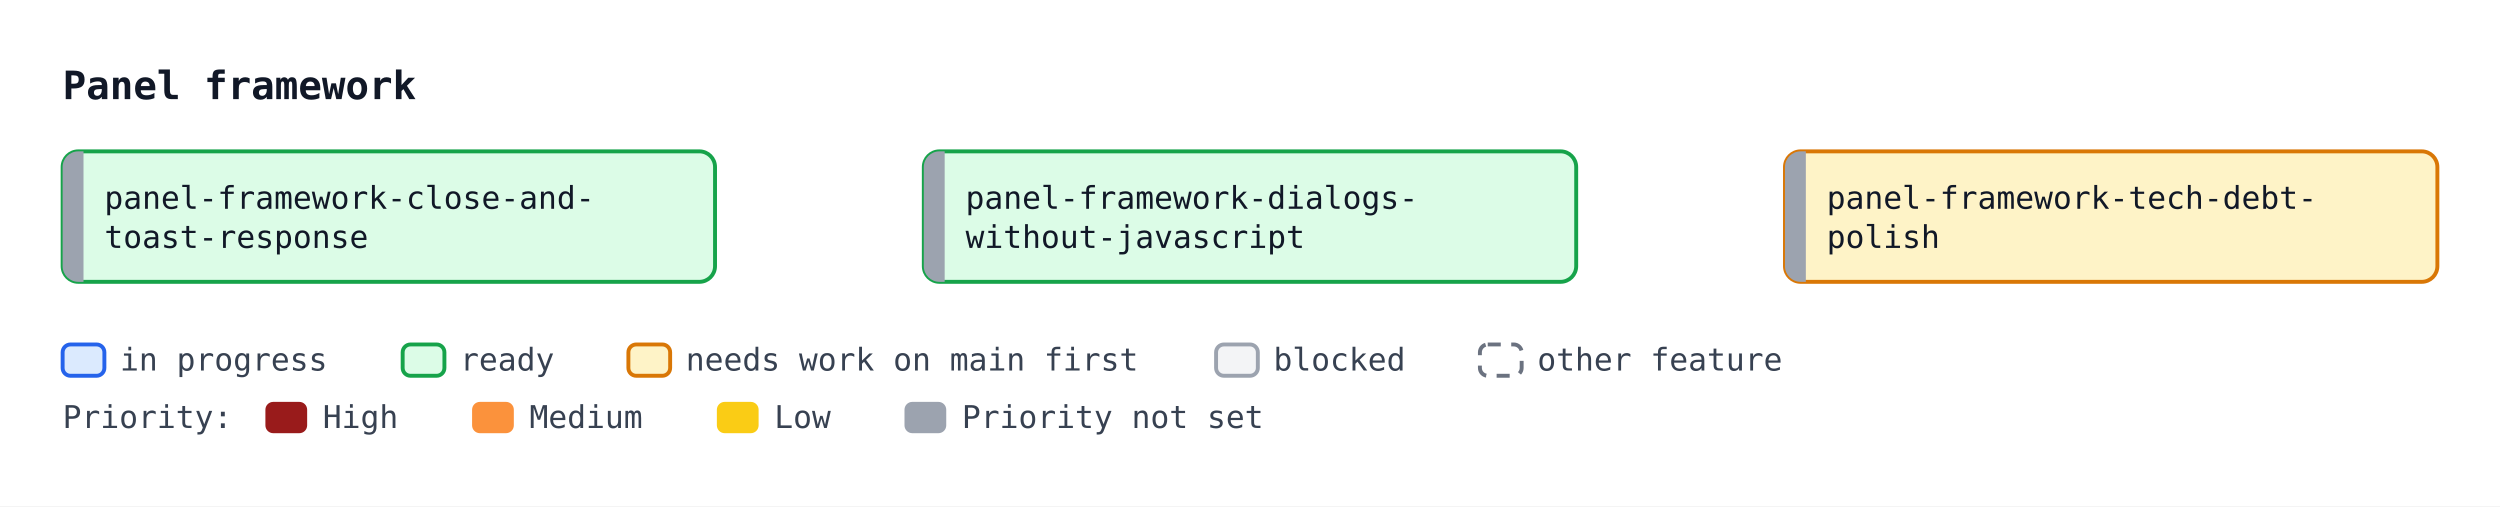
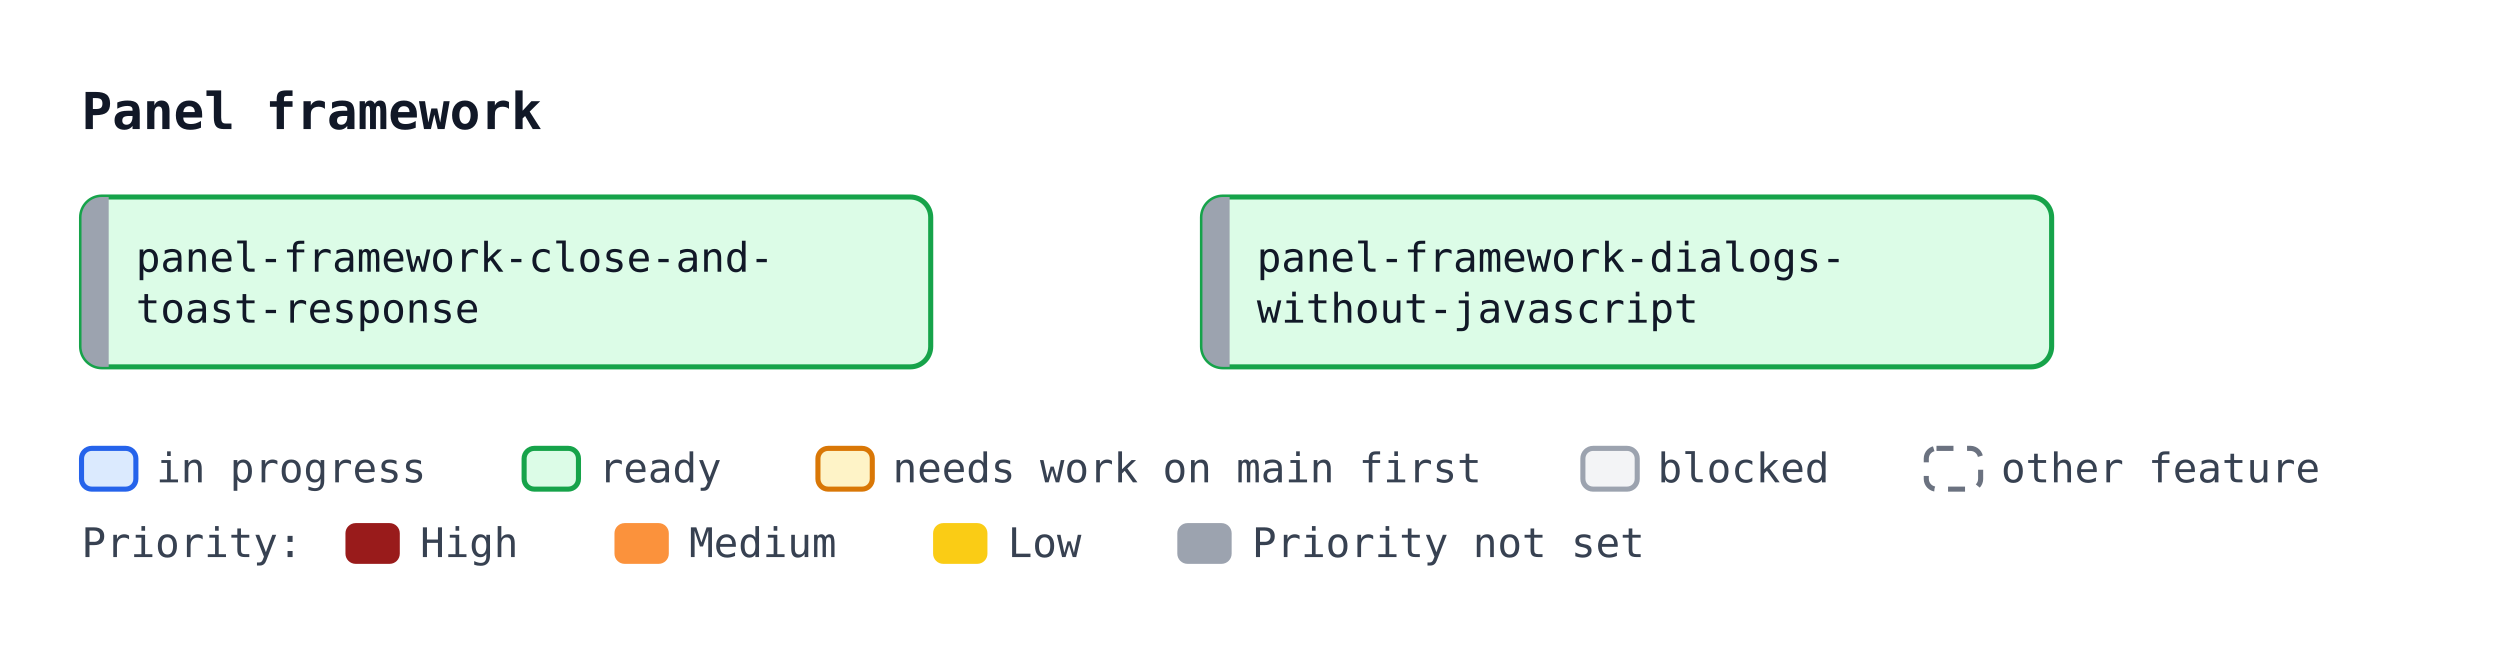
- <svg xmlns="http://www.w3.org/2000/svg" width="958" height="194" viewBox="0 0 958 194" font-family="ui-monospace, SFMono-Regular, Menlo, Consolas, monospace" font-size="12">
+ <svg xmlns="http://www.w3.org/2000/svg" width="736" height="194" viewBox="0 0 736 194" font-family="ui-monospace, SFMono-Regular, Menlo, Consolas, monospace" font-size="12">
  <defs>
    <marker id="arrow" viewBox="0 0 10 10" refX="10" refY="5" markerWidth="7" markerHeight="7" orient="auto-start-reverse">
      <path d="M0,0 L10,5 L0,10 z" fill="#4b5563" />
    </marker>
  </defs>
-   <rect width="958" height="194" fill="#ffffff" />
+   <rect width="736" height="194" fill="#ffffff" />
  <text x="24" y="38" font-size="15" font-weight="bold" fill="#111827">Panel framework</text>
  <rect x="24.0" y="58.0" width="250" height="50" rx="6" fill="#dcfce7" stroke="#16a34a" stroke-width="1.5" />
  <path d="M32.0,58.0 H30.0 A6,6 0 0 0 24.0,64.0 V102.0 A6,6 0 0 0 30.0,108.0 H32.0 Z" fill="#9ca3af" />
  <text x="40.0" y="80.0" fill="#111827">panel-framework-close-and-</text>
  <text x="40.0" y="95.0" fill="#111827">toast-response</text>
  <rect x="354.0" y="58.0" width="250" height="50" rx="6" fill="#dcfce7" stroke="#16a34a" stroke-width="1.5" />
  <path d="M362.0,58.0 H360.0 A6,6 0 0 0 354.0,64.0 V102.0 A6,6 0 0 0 360.0,108.0 H362.0 Z" fill="#9ca3af" />
  <text x="370.0" y="80.0" fill="#111827">panel-framework-dialogs-</text>
  <text x="370.0" y="95.0" fill="#111827">without-javascript</text>
-   <rect x="684.0" y="58.0" width="250" height="50" rx="6" fill="#fef3c7" stroke="#d97706" stroke-width="1.5" />
-   <path d="M692.0,58.0 H690.0 A6,6 0 0 0 684.0,64.0 V102.0 A6,6 0 0 0 690.0,108.0 H692.0 Z" fill="#9ca3af" />
-   <text x="700.0" y="80.0" fill="#111827">panel-framework-tech-debt-</text>
-   <text x="700.0" y="95.0" fill="#111827">polish</text>
  <rect x="24.0" y="132" width="16" height="12" rx="3" fill="#dbeafe" stroke="#2563eb" stroke-width="1.5" />
  <text x="46.0" y="142" fill="#374151">in progress</text>
  <rect x="154.3" y="132" width="16" height="12" rx="3" fill="#dcfce7" stroke="#16a34a" stroke-width="1.5" />
  <text x="176.3" y="142" fill="#374151">ready</text>
  <rect x="240.8" y="132" width="16" height="12" rx="3" fill="#fef3c7" stroke="#d97706" stroke-width="1.5" />
  <text x="262.8" y="142" fill="#374151">needs work on main first</text>
  <rect x="466.0" y="132" width="16" height="12" rx="3" fill="#f3f4f6" stroke="#9ca3af" stroke-width="1.5" />
  <text x="488.0" y="142" fill="#374151">blocked</text>
  <rect x="567.1" y="132" width="16" height="12" rx="3" fill="#ffffff" stroke="#6b7280" stroke-width="1.5" stroke-dasharray="5 4" />
  <text x="589.1" y="142" fill="#374151">other feature</text>
  <text x="24" y="164" fill="#374151">Priority:</text>
  <rect x="101.7" y="154" width="16" height="12" rx="3" fill="#991b1b" />
  <text x="123.7" y="164" fill="#374151">High</text>
  <rect x="180.9" y="154" width="16" height="12" rx="3" fill="#fb923c" />
  <text x="202.9" y="164" fill="#374151">Medium</text>
  <rect x="274.7" y="154" width="16" height="12" rx="3" fill="#facc15" />
  <text x="296.7" y="164" fill="#374151">Low</text>
  <rect x="346.6" y="154" width="16" height="12" rx="3" fill="#9ca3af" />
  <text x="368.6" y="164" fill="#374151">Priority not set</text>
</svg>
